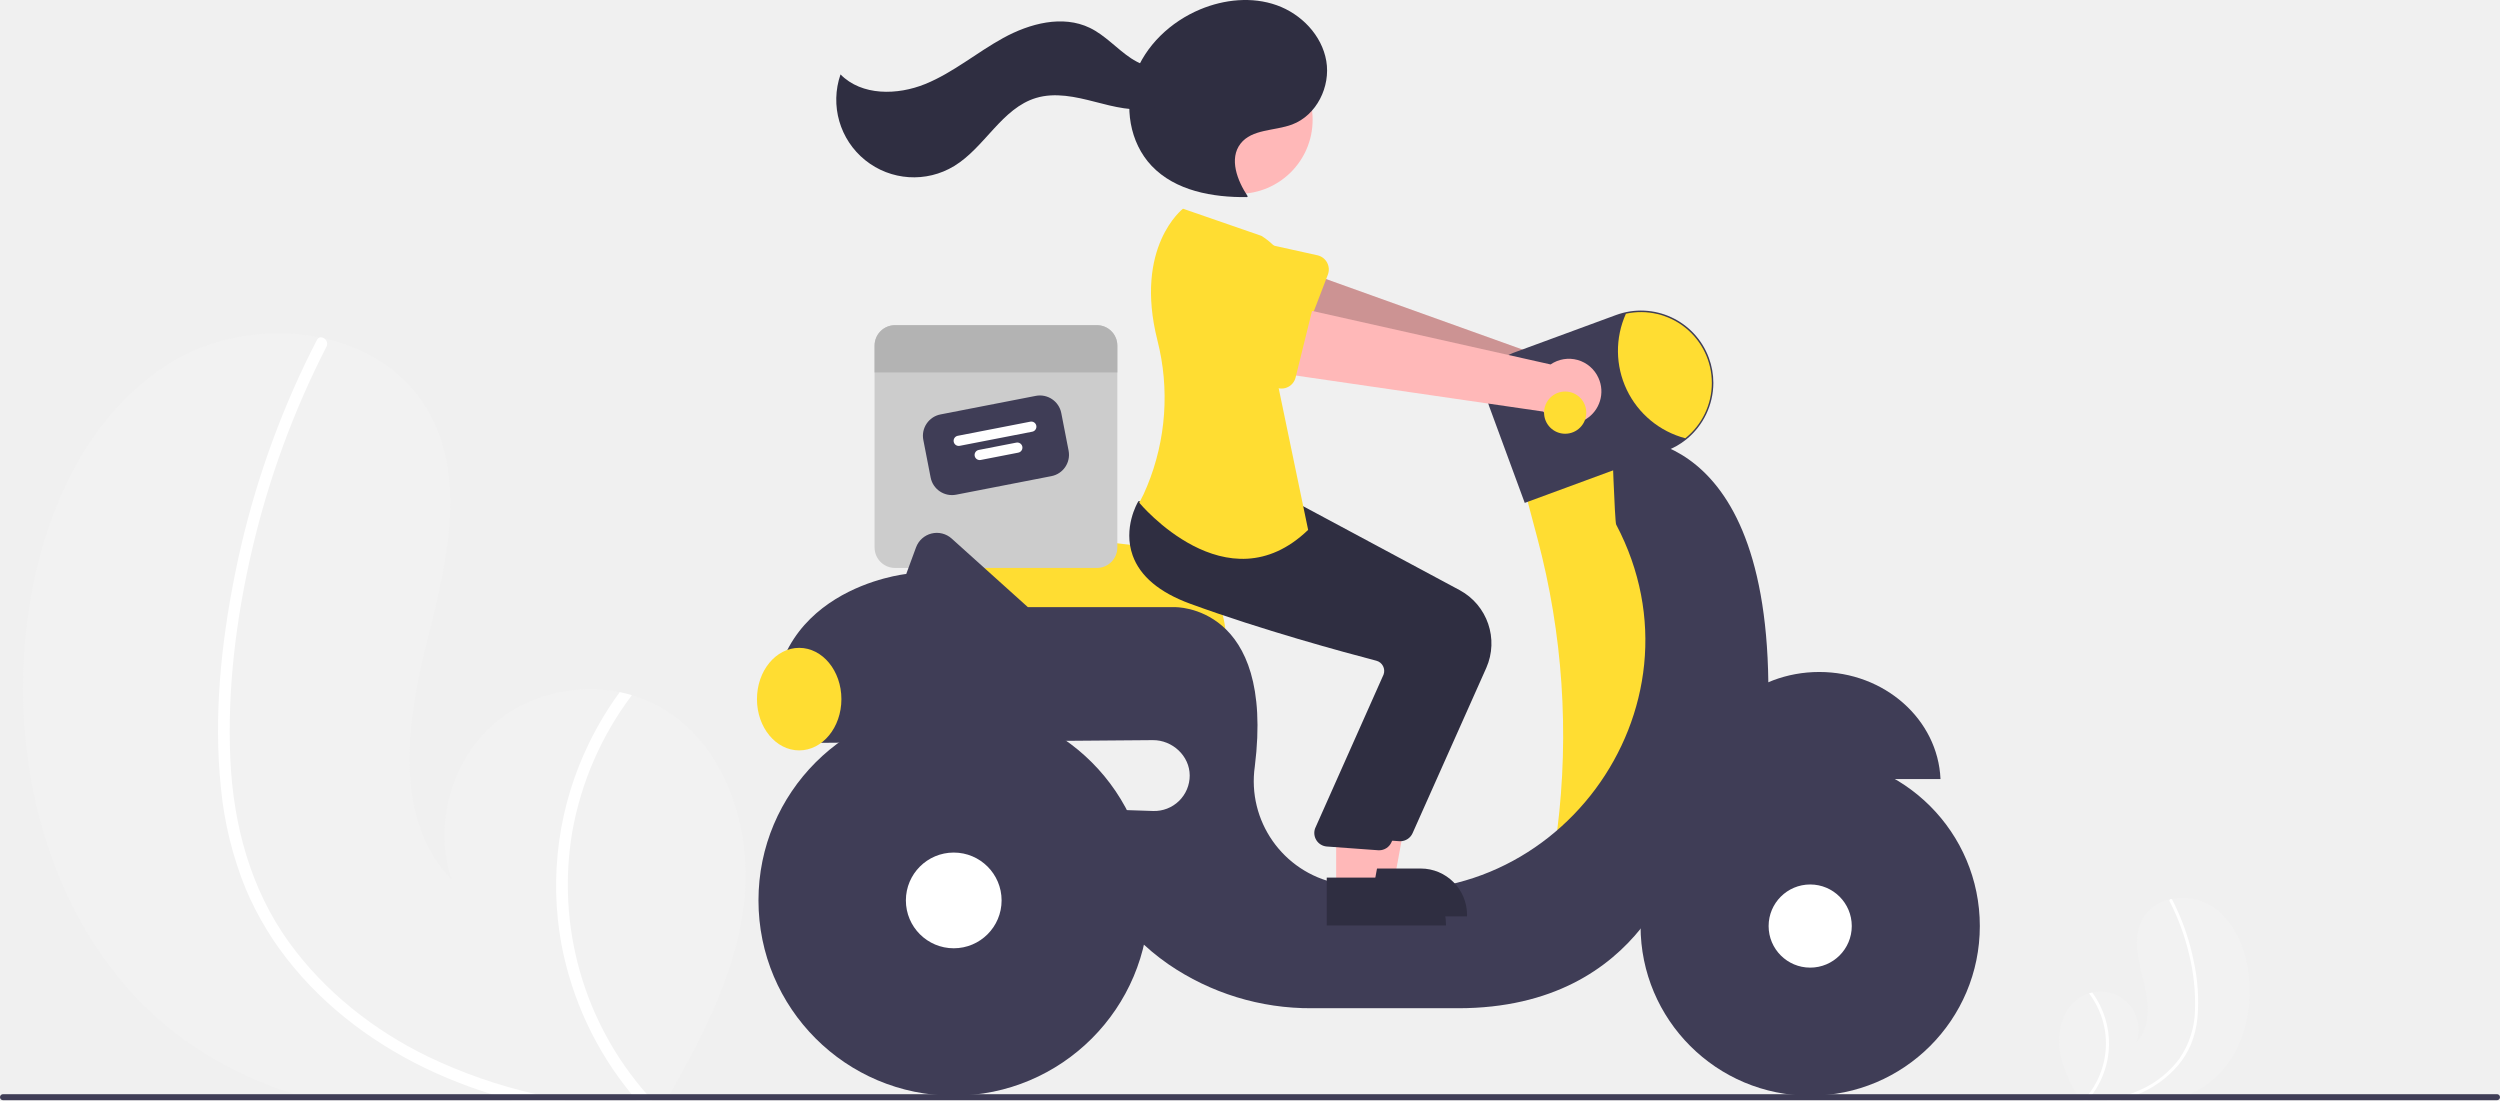
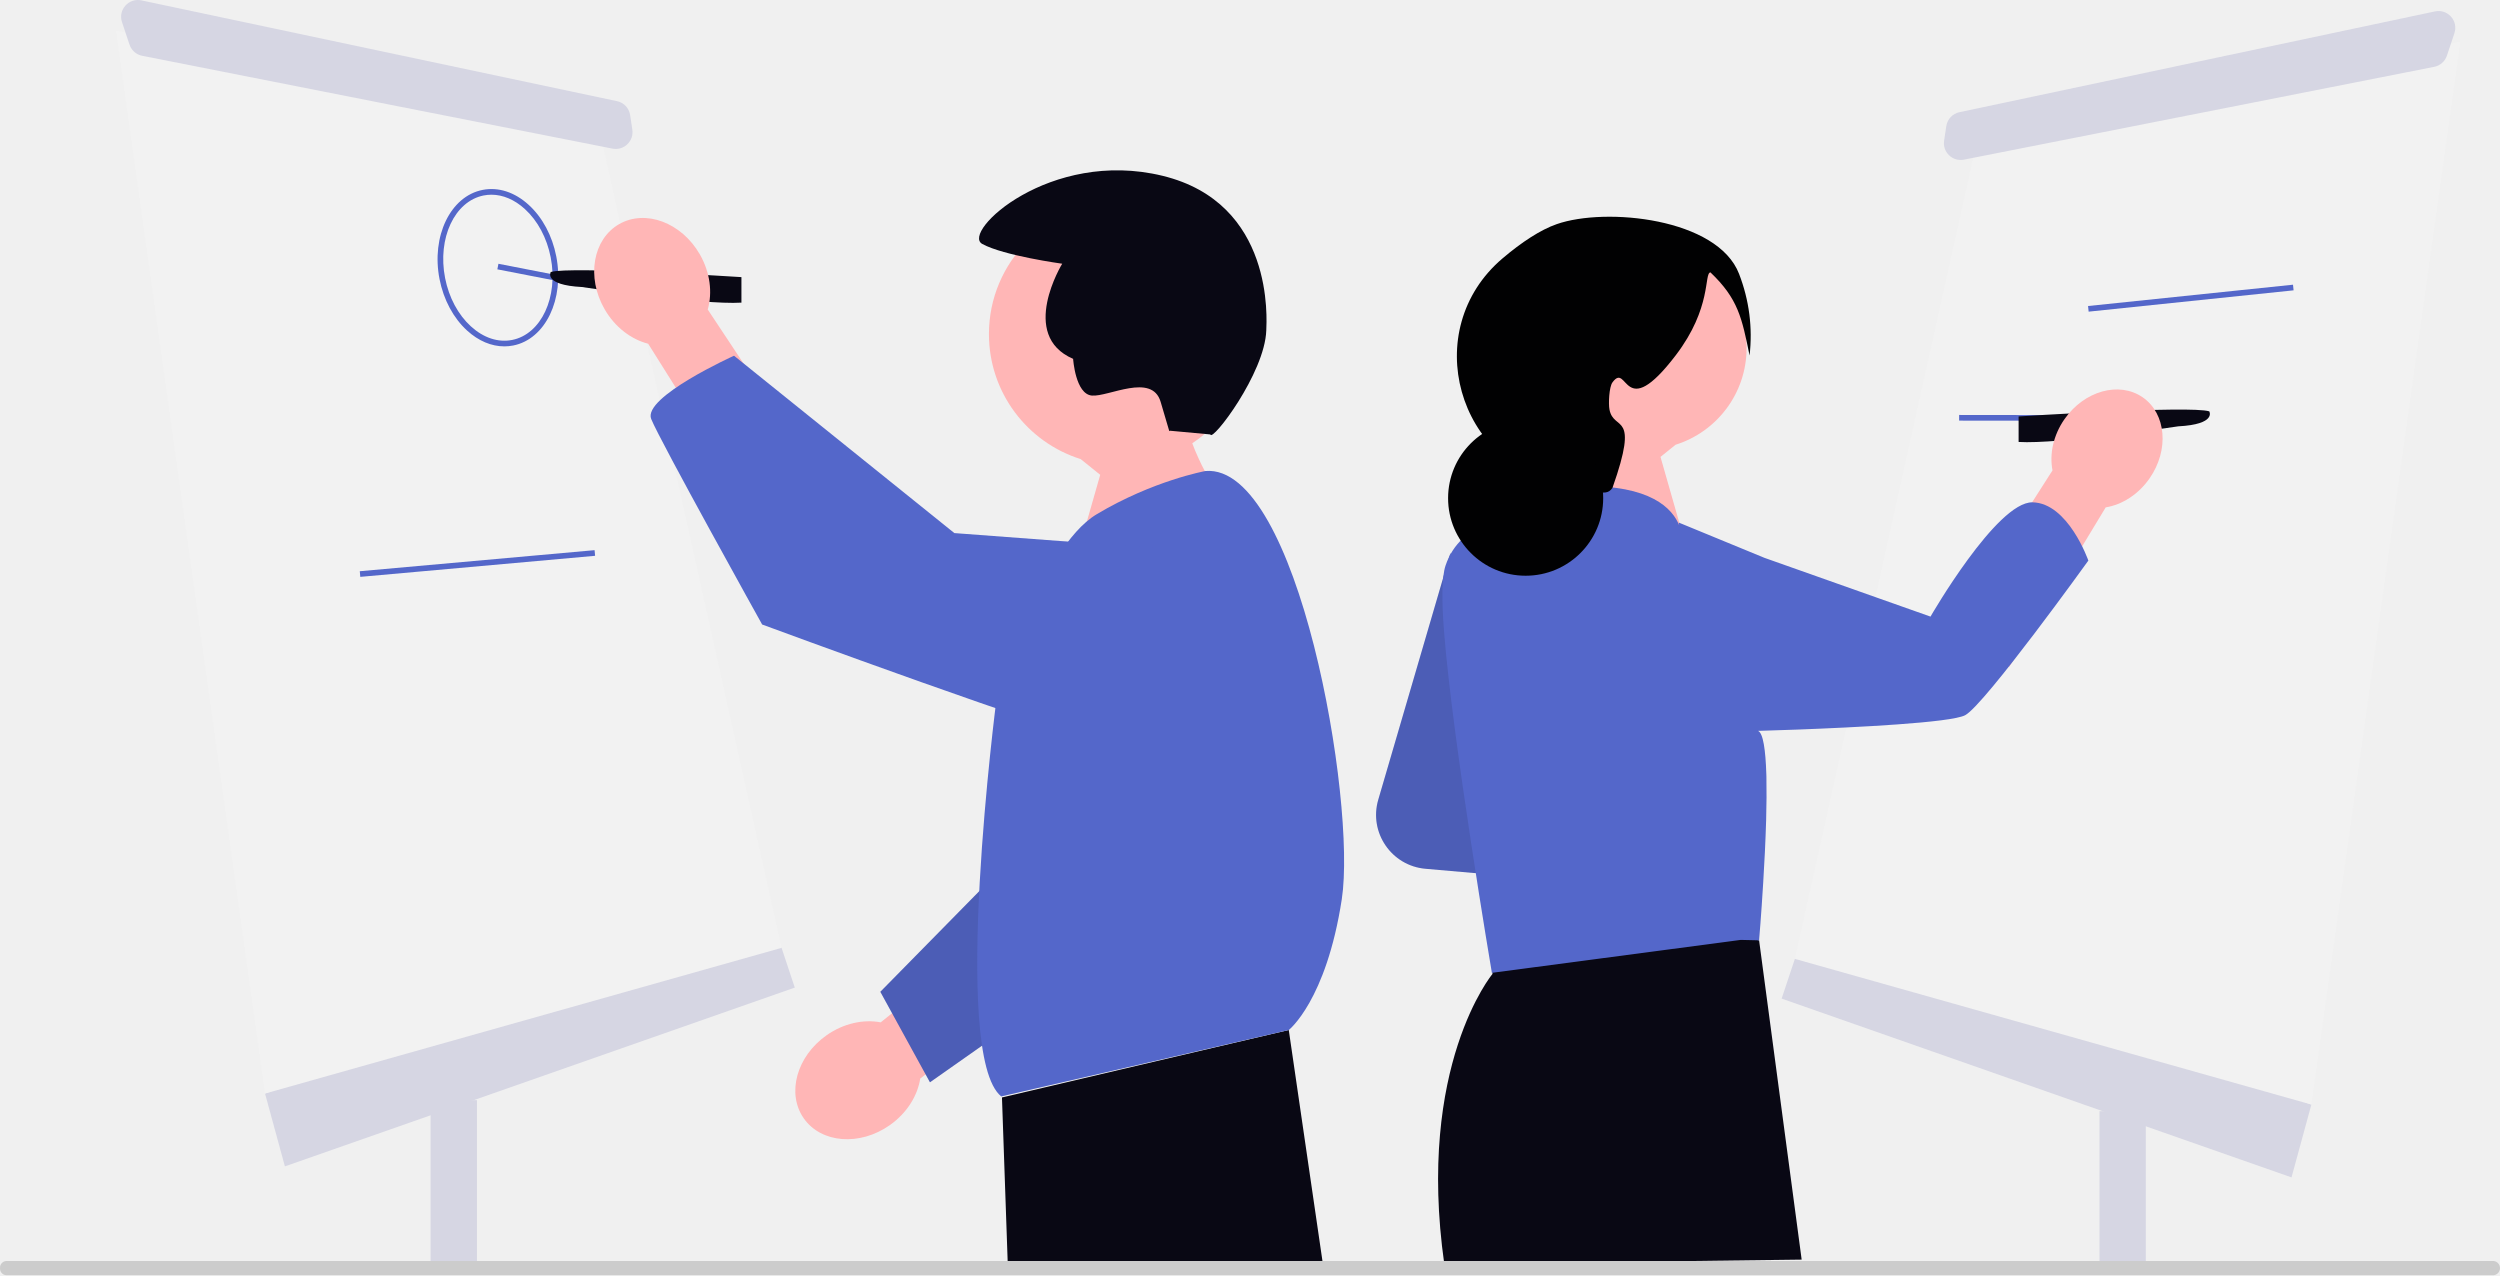
- <svg xmlns="http://www.w3.org/2000/svg" data-name="Layer 1" width="829" height="364.829" viewBox="0 0 829 364.829">
-   <path d="M432.13,567.974c-2.85,22.33-13.33,42.76-24.51,62.44-.37.67-.75,1.33-1.14,2H290.28c-2.35-.61-4.67-1.28-6.98-2a127.027,127.027,0,0,1-36.69-18.05c-42.75-30.8-59.2-89-51.77-141.15,4.62-32.4,18.84-65.48,46.53-82.93,14.62-9.23,33.4-12.23,50.23-8.8.44.08.88.18,1.33.27,14.48,3.26,27.38,11.36,34.72,24.41,13.2,23.45,5.34,52.5-1.15,78.6-6.47,26.1-9.98,57.34,8.8,76.59-6.2-18.25-.08-40.02,14.73-52.36,11.19-9.31,26.77-12.8,40.98-9.91,1.36.29,2.7.62,4.02,1.02a44.598,44.598,0,0,1,9.17,3.84C426.35,514.315,435.32,542.805,432.13,567.974Z" transform="translate(-185.5 -267.5855)" fill="#f2f2f2" />
-   <path d="M363.23,630.414c3.22.75,6.45,1.41,9.7,2H355.36c-2.3-.62-4.59-1.28-6.86-2q-7.485-2.34-14.74-5.37c-19.4-8.14-37.27-20.36-50.79-36.62a103.371,103.371,0,0,1-16.02-26.17,118.856,118.856,0,0,1-8.2-33.49c-2.45-23.6.05-47.85,4.72-71.03a296.451,296.451,0,0,1,23.16-69.47q1.905-3.975,3.94-7.9a1.542,1.542,0,0,1,1.03-.88,1.777,1.777,0,0,1,1.33.27,2.106,2.106,0,0,1,.83,2.78,293.039,293.039,0,0,0-24.58,66.96c-5.32,22.67-8.34,46.39-7.31,69.7.98,21.78,6.67,43.2,19.58,61.01,11.79,16.26,28.07,29.08,46.08,37.81A169.131,169.131,0,0,0,363.23,630.414Z" transform="translate(-185.5 -267.5855)" fill="#fff" />
-   <path d="M401.79,632.414h-5.18c-.58-.66-1.14-1.33-1.69-2a110.411,110.411,0,0,1-23.24-49.66,107.734,107.734,0,0,1,9.29-67.05,110.241,110.241,0,0,1,10.04-16.62c1.36.29,2.7.62,4.02,1.02a106.056,106.056,0,0,0-19.77,45.34A105.095,105.095,0,0,0,400,630.414C400.58,631.084,401.18,631.755,401.79,632.414Z" transform="translate(-185.5 -267.5855)" fill="#fff" />
-   <path d="M868.429,615.408c.752,5.893,3.518,11.285,6.469,16.479.098.177.198.351.301.528h30.667c.62-.161,1.232-.338,1.842-.528a33.525,33.525,0,0,0,9.683-4.764c11.283-8.129,15.624-23.489,13.663-37.252-1.219-8.551-4.972-17.281-12.28-21.887a18.437,18.437,0,0,0-13.257-2.322c-.116.021-.232.048-.351.071a13.68,13.68,0,0,0-9.163,6.442c-3.484,6.189-1.409,13.856.303,20.744,1.708,6.888,2.634,15.133-2.322,20.214a12.644,12.644,0,0,0-14.703-16.434c-.359.077-.713.164-1.061.269a11.771,11.771,0,0,0-2.42,1.013C869.955,601.246,867.587,608.765,868.429,615.408Z" transform="translate(-185.5 -267.5855)" fill="#f2f2f2" />
-   <path d="M886.613,631.887c-.85.198-1.702.372-2.56.528h4.637c.607-.164,1.211-.338,1.81-.528q1.976-.618,3.89-1.417a34.9,34.9,0,0,0,13.404-9.665,27.282,27.282,0,0,0,4.228-6.907,31.368,31.368,0,0,0,2.164-8.839,62.858,62.858,0,0,0-1.246-18.746,78.238,78.238,0,0,0-6.112-18.334q-.503-1.049-1.04-2.085a.407.407,0,0,0-.272-.232.469.469,0,0,0-.351.071.556.556,0,0,0-.219.734,77.338,77.338,0,0,1,6.487,17.672,68.022,68.022,0,0,1,1.929,18.395,29.351,29.351,0,0,1-5.168,16.102,32.486,32.486,0,0,1-12.161,9.979A44.637,44.637,0,0,1,886.613,631.887Z" transform="translate(-185.5 -267.5855)" fill="#fff" />
-   <path d="M876.437,632.415h1.367c.153-.174.301-.351.446-.528a29.14,29.14,0,0,0,6.134-13.106,28.433,28.433,0,0,0-2.452-17.696,29.095,29.095,0,0,0-2.65-4.386c-.359.077-.713.164-1.061.269a27.99,27.99,0,0,1,5.218,11.966,27.737,27.737,0,0,1-6.529,22.953C876.756,632.064,876.598,632.24,876.437,632.415Z" transform="translate(-185.5 -267.5855)" fill="#fff" />
-   <path d="M592.01,480.094h-95.981L495.011,450.583a8.86,8.86,0,0,1,9.931-9.099l55.854,6.839h.007a31.291,31.291,0,0,1,31.206,31.27Z" transform="translate(-185.5 -267.5855)" fill="#ffdd32" />
-   <path d="M549.231,375.414H482.289a6.777,6.777,0,0,0-6.779,6.779v66.942a6.777,6.777,0,0,0,6.779,6.779h66.942a6.777,6.777,0,0,0,6.779-6.779V382.193A6.777,6.777,0,0,0,549.231,375.414Z" transform="translate(-185.5 -267.5855)" fill="#ccc" />
-   <path d="M534.154,425.471l-31.606,6.155a7.211,7.211,0,0,1-8.447-5.693L491.672,413.457a7.211,7.211,0,0,1,5.693-8.447l31.606-6.155a7.211,7.211,0,0,1,8.447,5.693l2.43,12.476A7.211,7.211,0,0,1,534.154,425.471Z" transform="translate(-185.5 -267.5855)" fill="#3f3d56" />
-   <path d="M527.831,410.732l-24.121,4.697a1.695,1.695,0,0,1-.648-3.327l24.121-4.697a1.695,1.695,0,0,1,.648,3.327Z" transform="translate(-185.5 -267.5855)" fill="#fff" />
-   <path d="M523.143,417.688l-12.476,2.43a1.695,1.695,0,0,1-.648-3.327l12.476-2.43a1.695,1.695,0,1,1,.648,3.327Z" transform="translate(-185.5 -267.5855)" fill="#fff" />
-   <path d="M556.01,382.193v8.897h-80.5v-8.897a6.777,6.777,0,0,1,6.779-6.779h66.942A6.777,6.777,0,0,1,556.01,382.193Z" transform="translate(-185.5 -267.5855)" fill="#b3b3b3" />
-   <path d="M716.761,393.877a10.743,10.743,0,0,0-15.193-6.365l-92.097-33.043-4.056,23.007,91.803,25.245a10.801,10.801,0,0,0,19.543-8.845Z" transform="translate(-185.5 -267.5855)" fill="#ffb8b8" />
-   <path d="M716.761,393.877a10.743,10.743,0,0,0-15.193-6.365l-92.097-33.043-4.056,23.007,91.803,25.245a10.801,10.801,0,0,0,19.543-8.845Z" transform="translate(-185.5 -267.5855)" opacity="0.2" />
-   <path d="M625.817,358.662l-8.697,22.72a4.817,4.817,0,0,1-6.861,2.476l-21.136-11.896a13.377,13.377,0,0,1,9.637-24.959l23.602,5.235a4.817,4.817,0,0,1,3.454,6.424Z" transform="translate(-185.5 -267.5855)" fill="#ffdd32" />
-   <path d="M724.01,414.914l-33,15,4.333,16.311a253.735,253.735,0,0,1,6.54,96.65v0l24.128,5.039,20-51-7-58Z" transform="translate(-185.5 -267.5855)" fill="#ffdd32" />
-   <path d="M788.76,490.414c-21.682,0-39.352,15.762-40.209,35.5h80.418C828.111,506.176,810.442,490.414,788.76,490.414Z" transform="translate(-185.5 -267.5855)" fill="#3f3d56" />
-   <path d="M771.881,493.816c-1.128-89.098-51.872-80.902-51.872-80.902s.949,27.733,1.405,28.596c32.335,61.18-21.03,132.904-88.96,119.709q-1.921-.373-3.691-.757a34.581,34.581,0,0,1-27.163-38.763c6.692-53.736-26.591-52.785-26.591-52.785H526.343l-25.273-22.746a7.347,7.347,0,0,0-11.809,2.921l-3.251,8.825s-48,5-44,52h14.84a29.967,29.967,0,0,0,.16,4l110.751-.9c6.492-.053,12.222,5.208,12.249,11.7a11.753,11.753,0,0,1-12.144,11.796l-17.855-.595c-5.5,24.5,8,41,22.875,51.375a83.148,83.148,0,0,0,47.618,14.625h48.507c63,0,74-53,74-53C776.01,534.914,771.881,493.816,771.881,493.816Z" transform="translate(-185.5 -267.5855)" fill="#3f3d56" />
-   <circle cx="600.26" cy="307.079" r="56.25" fill="#3f3d56" />
-   <circle cx="600.26" cy="307.079" r="13.787" fill="#fff" />
-   <circle cx="316.26" cy="298.579" r="64.75" fill="#3f3d56" />
-   <circle cx="316.26" cy="298.579" r="15.87" fill="#fff" />
-   <path d="M691.104,434.347,679.23,402.097a13.638,13.638,0,0,1,8.087-17.511l34.04-12.531a23.998,23.998,0,0,1,30.812,14.227,23.845,23.845,0,0,1,1.481,8.292,24.189,24.189,0,0,1-8.988,18.73,23.813,23.813,0,0,1-6.72,3.789Z" transform="translate(-185.5 -267.5855)" fill="#3f3d56" />
-   <path d="M753.15,394.574a23.549,23.549,0,0,1-8.8,18.34,29.988,29.988,0,0,1-19.7-41.3,23.505,23.505,0,0,1,28.5,22.96Z" transform="translate(-185.5 -267.5855)" fill="#ffdd32" />
-   <ellipse cx="265.01" cy="231.829" rx="14" ry="17" fill="#ffdd32" />
-   <polygon points="450.071 292.005 462.331 292.005 468.164 260.208 450.069 260.209 450.071 292.005" fill="#ffb8b8" />
-   <path d="M632.444,555.588l24.144-.001h.001a15.386,15.386,0,0,1,15.386,15.386v.5l-39.531.001Z" transform="translate(-185.5 -267.5855)" fill="#2f2e41" />
-   <path d="M649.801,546.54q-.214,0-.43-.021l-16.967-1.235a4.5,4.5,0,0,1-3.809-6.029l22.707-51.015a3.498,3.498,0,0,0-.196-2.799,3.451,3.451,0,0,0-2.211-1.76c-10.677-2.791-38.072-10.223-61.786-18.918-10.16-3.726-16.559-9.109-19.019-16.002-3.243-9.087,1.555-17.374,1.76-17.722l.161-.272,22.315,2.028,24.191,2.058,53.013,28.428a20.086,20.086,0,0,1,8.819,25.784L653.908,543.873A4.497,4.497,0,0,1,649.801,546.54Z" transform="translate(-185.5 -267.5855)" fill="#2f2e41" />
-   <circle cx="410.705" cy="39.72" r="24.561" fill="#ffb8b8" />
-   <polygon points="443.071 295.005 455.331 295.005 461.164 263.208 443.069 263.209 443.071 295.005" fill="#ffb8b8" />
-   <path d="M625.444,558.588l24.144-.001h.001a15.386,15.386,0,0,1,15.386,15.386v.5l-39.531.001Z" transform="translate(-185.5 -267.5855)" fill="#2f2e41" />
-   <path d="M642.801,549.54q-.214,0-.43-.021l-16.967-1.235a4.5,4.5,0,0,1-3.809-6.029l22.707-51.015a3.498,3.498,0,0,0-.196-2.799,3.451,3.451,0,0,0-2.211-1.76c-10.677-2.791-38.072-10.223-61.786-18.918-10.16-3.726-16.559-9.109-19.019-16.002-3.243-9.087,1.555-17.374,1.76-17.722l.161-.272,22.315,2.028,24.191,2.058,53.013,28.428a20.086,20.086,0,0,1,8.819,25.784L646.908,546.873A4.497,4.497,0,0,1,642.801,549.54Z" transform="translate(-185.5 -267.5855)" fill="#2f2e41" />
-   <path d="M603.78,345.794l-26-9s-16.322,12.54-8.481,43.649a77.012,77.012,0,0,1-3.4,48.32,49.779,49.779,0,0,1-2.619,5.531s29,35,56,9l-10.5-50.5S625.28,359.294,603.78,345.794Z" transform="translate(-185.5 -267.5855)" fill="#ffdd32" />
-   <path d="M599.255,332.702c-3.496-5.232-6.254-12.488-2.406-17.466,3.799-4.914,11.292-4.19,17.111-6.365,8.104-3.029,12.804-12.549,11.338-21.076s-8.31-15.594-16.464-18.486-17.348-1.951-25.333,1.379c-9.829,4.1-18.261,12.03-21.797,22.076s-1.646,22.108,5.689,29.83c7.864,8.278,20.206,10.485,31.623,10.351" transform="translate(-185.5 -267.5855)" fill="#2f2e41" />
-   <path d="M576.408,288.069c-4.405,3.586-11.125,1.993-15.854-1.154s-8.565-7.628-13.681-10.096c-9.019-4.35-19.924-1.458-28.702,3.36s-16.559,11.475-25.831,15.256-21.104,3.968-28.125-3.172a25.732,25.732,0,0,0,37.71,30.371c10.159-6.188,15.771-19.164,27.166-22.579,6.306-1.89,13.076-.368,19.449,1.281s13.018,3.43,19.449,2.027,12.447-7.183,11.629-13.715Z" transform="translate(-185.5 -267.5855)" fill="#2f2e41" />
-   <path d="M715.538,392.877a10.743,10.743,0,0,0-15.863-4.442L604.206,367.008l-1.187,23.332,94.217,13.726a10.801,10.801,0,0,0,18.302-11.189Z" transform="translate(-185.5 -267.5855)" fill="#ffb8b8" />
-   <path d="M620.945,369.151l-5.827,23.62a4.817,4.817,0,0,1-6.503,3.303l-22.443-9.198a13.377,13.377,0,0,1,6.484-25.957l24.068,2.283a4.817,4.817,0,0,1,4.22,5.949Z" transform="translate(-185.5 -267.5855)" fill="#ffdd32" />
-   <circle cx="519.01" cy="136.829" r="7" fill="#ffdd32" />
-   <path d="M1014.5,631.414a1.003,1.003,0,0,1-1,1h-827a1,1,0,0,1,0-2h827A1.003,1.003,0,0,1,1014.5,631.414Z" transform="translate(-185.5 -267.5855)" fill="#3f3d56" />
+ <svg xmlns="http://www.w3.org/2000/svg" width="1158.891" height="591.138" viewBox="0 0 1158.891 591.138" role="img" artist="Katerina Limpitsouni" source="https://undraw.co/">
+   <rect x="973.228" y="515.098" width="21.487" height="71.079" fill="#d6d6e3" />
+   <polygon points="850.443 432.219 832.026 444.497 825.886 462.915 1062.247 545.795 1071.456 512.029 850.443 432.219" fill="#d6d6e3" />
+   <polygon points="916.44 65.398 832.026 444.497 1071.456 512.029 1140.523 19.354 916.44 65.398" fill="#f2f2f2" />
+   <path d="M1128.406,30.975l-218.004,43.027c-5.282,1.043-10.002-3.466-9.201-8.791l1.016-6.755c.483-3.209,2.907-5.782,6.081-6.454l220.469-46.714c5.883-1.247,10.896,4.367,8.994,10.072l-3.481,10.442c-.885,2.656-3.129,4.631-5.875,5.173Z" fill="#d6d6e3" />
+   <rect x="962.772" y="137.825" width="2.625" height="111.829" transform="translate(769.1851 1157.59) rotate(-89.93103)" fill="#5467ca" />
+   <rect x="967.811" y="136.907" width="95.516" height="2.627" transform="translate(-8.85049 105.8179) rotate(-5.93875)" fill="#5467ca" />
+   <path d="M672.367,256.307l-33.464,114.392c-4.444,15.19,6.119,30.649,21.886,32.029l36.517,3.196-24.939-149.618Z" fill="#5467ca" />
+   <path d="M672.367,256.307l-33.464,114.392c-4.444,15.19,6.119,30.649,21.886,32.029l36.517,3.196-24.939-149.618Z" opacity=".1" />
+   <path d="M935.737,204.871v-11.826s79.763-5.144,88.388-2.36c0,0,3.536,5.991-14.398,6.947,0,0-55.808,8.401-73.99,7.239Z" fill="#090814" />
+   <path d="M976.103,235.204l-44.762,74.028-21.076-26.702,41.19-64.489c-1.463-7.503.309-16.211,5.545-23.732,9.162-13.159,25.418-17.679,36.308-10.096,10.89,7.583,12.291,24.397,3.128,37.556-5.237,7.521-12.789,12.204-20.334,13.434Z" fill="#ffb6b6" />
+   <path d="M697.038,414.662l-5.375,18.282.182,18.537s-35.355,42.523-22.33,134.499l165.657-2.077-19.733-148.001-118.401-21.24Z" fill="#090814" />
+   <path d="M715.684,161.324c0-25.945,21.033-46.978,46.978-46.978,25.945,0,46.978,21.033,46.978,46.978,0,21.042-13.835,38.85-32.903,44.831l-7.004,5.643,12.574,44.01-14.652,10.365-46.297-38.581s10.002-12.739,15.365-27.104c-12.677-8.413-21.039-22.809-21.039-39.164Z" fill="#ffb6b6" />
+   <path d="M942.14,232.854c-16.586-.253-47.246,52.974-47.246,52.974l-25.186-8.907-51.799-18.338-39.699-16.339.175,1.2c-.156-.376-.326-.756-.513-1.14-4.173-8.6-16.297-18.718-50.715-16.712l-16.207,12.792-2.204,1.752s-10.226-.885-20.416,3.18c-7.372,2.963-14.743,8.492-18.23,18.826-1.807,5.33-1.807,16.351-.723,30.353,3.921,50.697,22.193,158.472,22.193,158.472l115.354-15.27,8.51.199s1.012-11.617,1.915-26.83c.56-8.925,1.066-19.061,1.355-28.818.199-7.155.253-14.093.126-20.199-.018-.38-.018-.759-.036-1.139-.343-11.147-1.463-19.223-3.866-20.109,0,0,7.462-.199,18.23-.596,26.017-.976,71.366-3.162,77.834-6.685,9.142-4.969,57.075-71.655,57.075-71.655,0,0-9.323-26.74-25.927-27.011Z" fill="#5467ca" />
+   <path d="M811.028,164.792c-3.549-17.361-5.251-26.255-18.15-38.536-3.062.433.808,16.308-16.067,38.422-24.531,32.146-22.086,2.672-29.34,12.574-1.575,2.15-1.915,9.906-1.397,12.574,2.045,10.544,14.147.248,1.397,36.326-1.897,2.806-4.133,2.124-6.986,2.096-.221-.002,1.226-.278-4.191-1.397-2.586-.534-6.205-1.165-10.544-1.896-50.403-8.491-68.2-72.089-29.242-105.177,8.864-7.528,17.563-13.234,25.115-15.877,22.748-7.963,74.577-2.787,84.528,23.053,4.747,12.326,6.332,24.956,4.877,37.837Z" fill="#010102" />
+   <circle cx="707.219" cy="230.933" r="35.948" fill="#010102" />
+   <rect x="199.603" y="509.987" width="21.487" height="77.643" transform="translate(420.6937 1097.616) rotate(-180)" fill="#d6d6e3" />
+   <polygon points="343.876 427.107 362.293 439.385 368.433 457.803 132.071 540.683 122.863 506.917 343.876 427.107" fill="#d6d6e3" />
+   <polygon points="277.879 60.287 362.293 439.385 122.863 506.917 53.796 14.242 277.879 60.287" fill="#f2f2f2" />
+   <path d="M65.913,25.863l218.004,43.027c5.282,1.043,10.002-3.466,9.201-8.791l-1.016-6.755c-.483-3.209-2.907-5.782-6.081-6.454L65.552.175c-5.883-1.247-10.896,4.367-8.994,10.072l3.481,10.442c.885,2.656,3.129,4.631,5.875,5.173Z" fill="#d6d6e3" />
+   <path d="M233.79,160.564c-5.989,0-11.992-2.523-17.259-7.326-6.362-5.801-10.901-14.263-12.779-23.828-3.906-19.887,5.051-38.45,19.967-41.38,7.301-1.433,14.885,1.026,21.356,6.928,6.362,5.801,10.901,14.263,12.779,23.828,3.906,19.887-5.051,38.45-19.967,41.38-1.359.267-2.727.399-4.097.399ZM227.799,90.259c-1.197,0-2.39.114-3.574.347-13.496,2.651-21.523,19.831-17.896,38.299,1.77,9.015,6.022,16.968,11.972,22.393,5.841,5.327,12.614,7.566,19.08,6.291,13.496-2.651,21.523-19.831,17.896-38.299h0c-1.77-9.015-6.022-16.968-11.972-22.393-4.771-4.351-10.167-6.638-15.506-6.638Z" fill="#5467ca" />
+   <rect x="243.555" y="111.973" width="2.625" height="28.66" transform="translate(74.07106 342.5001) rotate(-78.97581)" fill="#5467ca" />
+   <path d="M343.697,140.288v-11.826s-79.763-5.144-88.388-2.36c0,0-3.536,5.991,14.398,6.947,0,0,55.808,8.401,73.99,7.239Z" fill="#090814" />
+   <path d="M328.08,143.483l50.684,76.429-35.138,8.109-43.159-68.685c-7.854-1.995-15.399-7.637-20.235-16.062-8.463-14.741-5.434-32.369,6.765-39.373,12.2-7.004,28.95-.732,37.413,14.009,4.837,8.425,5.905,17.785,3.668,25.574Z" fill="#ffb6b6" />
+   <path d="M579.876,154.868c0-33.537-27.187-60.724-60.724-60.724-33.537,0-60.724,27.187-60.724,60.724,0,27.198,17.883,50.217,42.531,57.948l9.053,7.294-16.254,56.888,18.939,13.398,59.844-49.87s-12.928-16.467-19.861-35.035c16.387-10.875,27.195-29.484,27.195-50.624Z" fill="#ffb6b6" />
+   <path d="M408.262,473.917l71.433-57.512,11.312,34.241-64.416,49.304c-1.263,8.004-6.186,16.037-14.129,21.629-13.899,9.786-31.731,8.394-39.829-3.108-8.098-11.502-3.397-28.76,10.502-38.545,7.943-5.593,17.165-7.519,25.127-6.009Z" fill="#ffb6b6" />
+   <polygon points="592.521 387.875 592.59 388.162 431.088 501.708 408.078 459.755 485.632 380.883 592.521 387.875" fill="#5467ca" />
+   <polygon points="592.521 387.875 592.59 388.162 431.088 501.708 408.078 459.755 485.632 380.883 592.521 387.875" opacity=".1" />
+   <polygon points="597.417 477.47 464.468 508.727 467.117 584.865 613.081 584.865 597.417 477.47" fill="#090814" />
+   <path d="M558.828,218.335s-24.36,4.423-50.511,20.088c-26.152,15.664-46.361,85.478-46.361,85.478,0,0-21.511,165.163,2.173,184.357l133.287-30.787s17.36-13.561,24.579-60.635c6.934-45.218-20.271-201.975-63.167-198.501Z" fill="#5467ca" />
+   <path d="M538.83,254.34l-96.433-7.225-102.139-82.218s-42.473,19.188-38.393,29.338,51.432,95.257,51.432,95.257c0,0,140.333,51.841,157.192,53.967s28.34-89.119,28.34-89.119Z" fill="#5467ca" />
+   <path d="M542.363,199.668l18.724,1.723c.661,3.762,25.271-28.358,25.907-48.265.149-4.67,3.982-59.009-48.164-71.651-52.147-12.643-93.417,26.136-83.513,31.598,9.904,5.462,37.075,9.176,37.075,9.176,0,0-20.321,33.17,5.059,44.098,0,0,1.042,16.341,8.693,17.023,7.65.682,27.856-10.702,31.873,2.898l4.017,13.599" fill="#090814" />
+   <rect x="166.679" y="259.906" width="109.281" height="2.626" transform="translate(-22.45396 20.81893) rotate(-5.12605)" fill="#5467ca" />
+   <path d="M1156,591.138H2.851c-1.699-.13-2.954-1.607-2.844-3.306-.11-1.681,1.145-3.158,2.844-3.288h1153.149c1.497.184,2.678,1.367,2.862,2.862.24,1.829-1.033,3.49-2.862,3.732Z" fill="#ccc" />
</svg>
